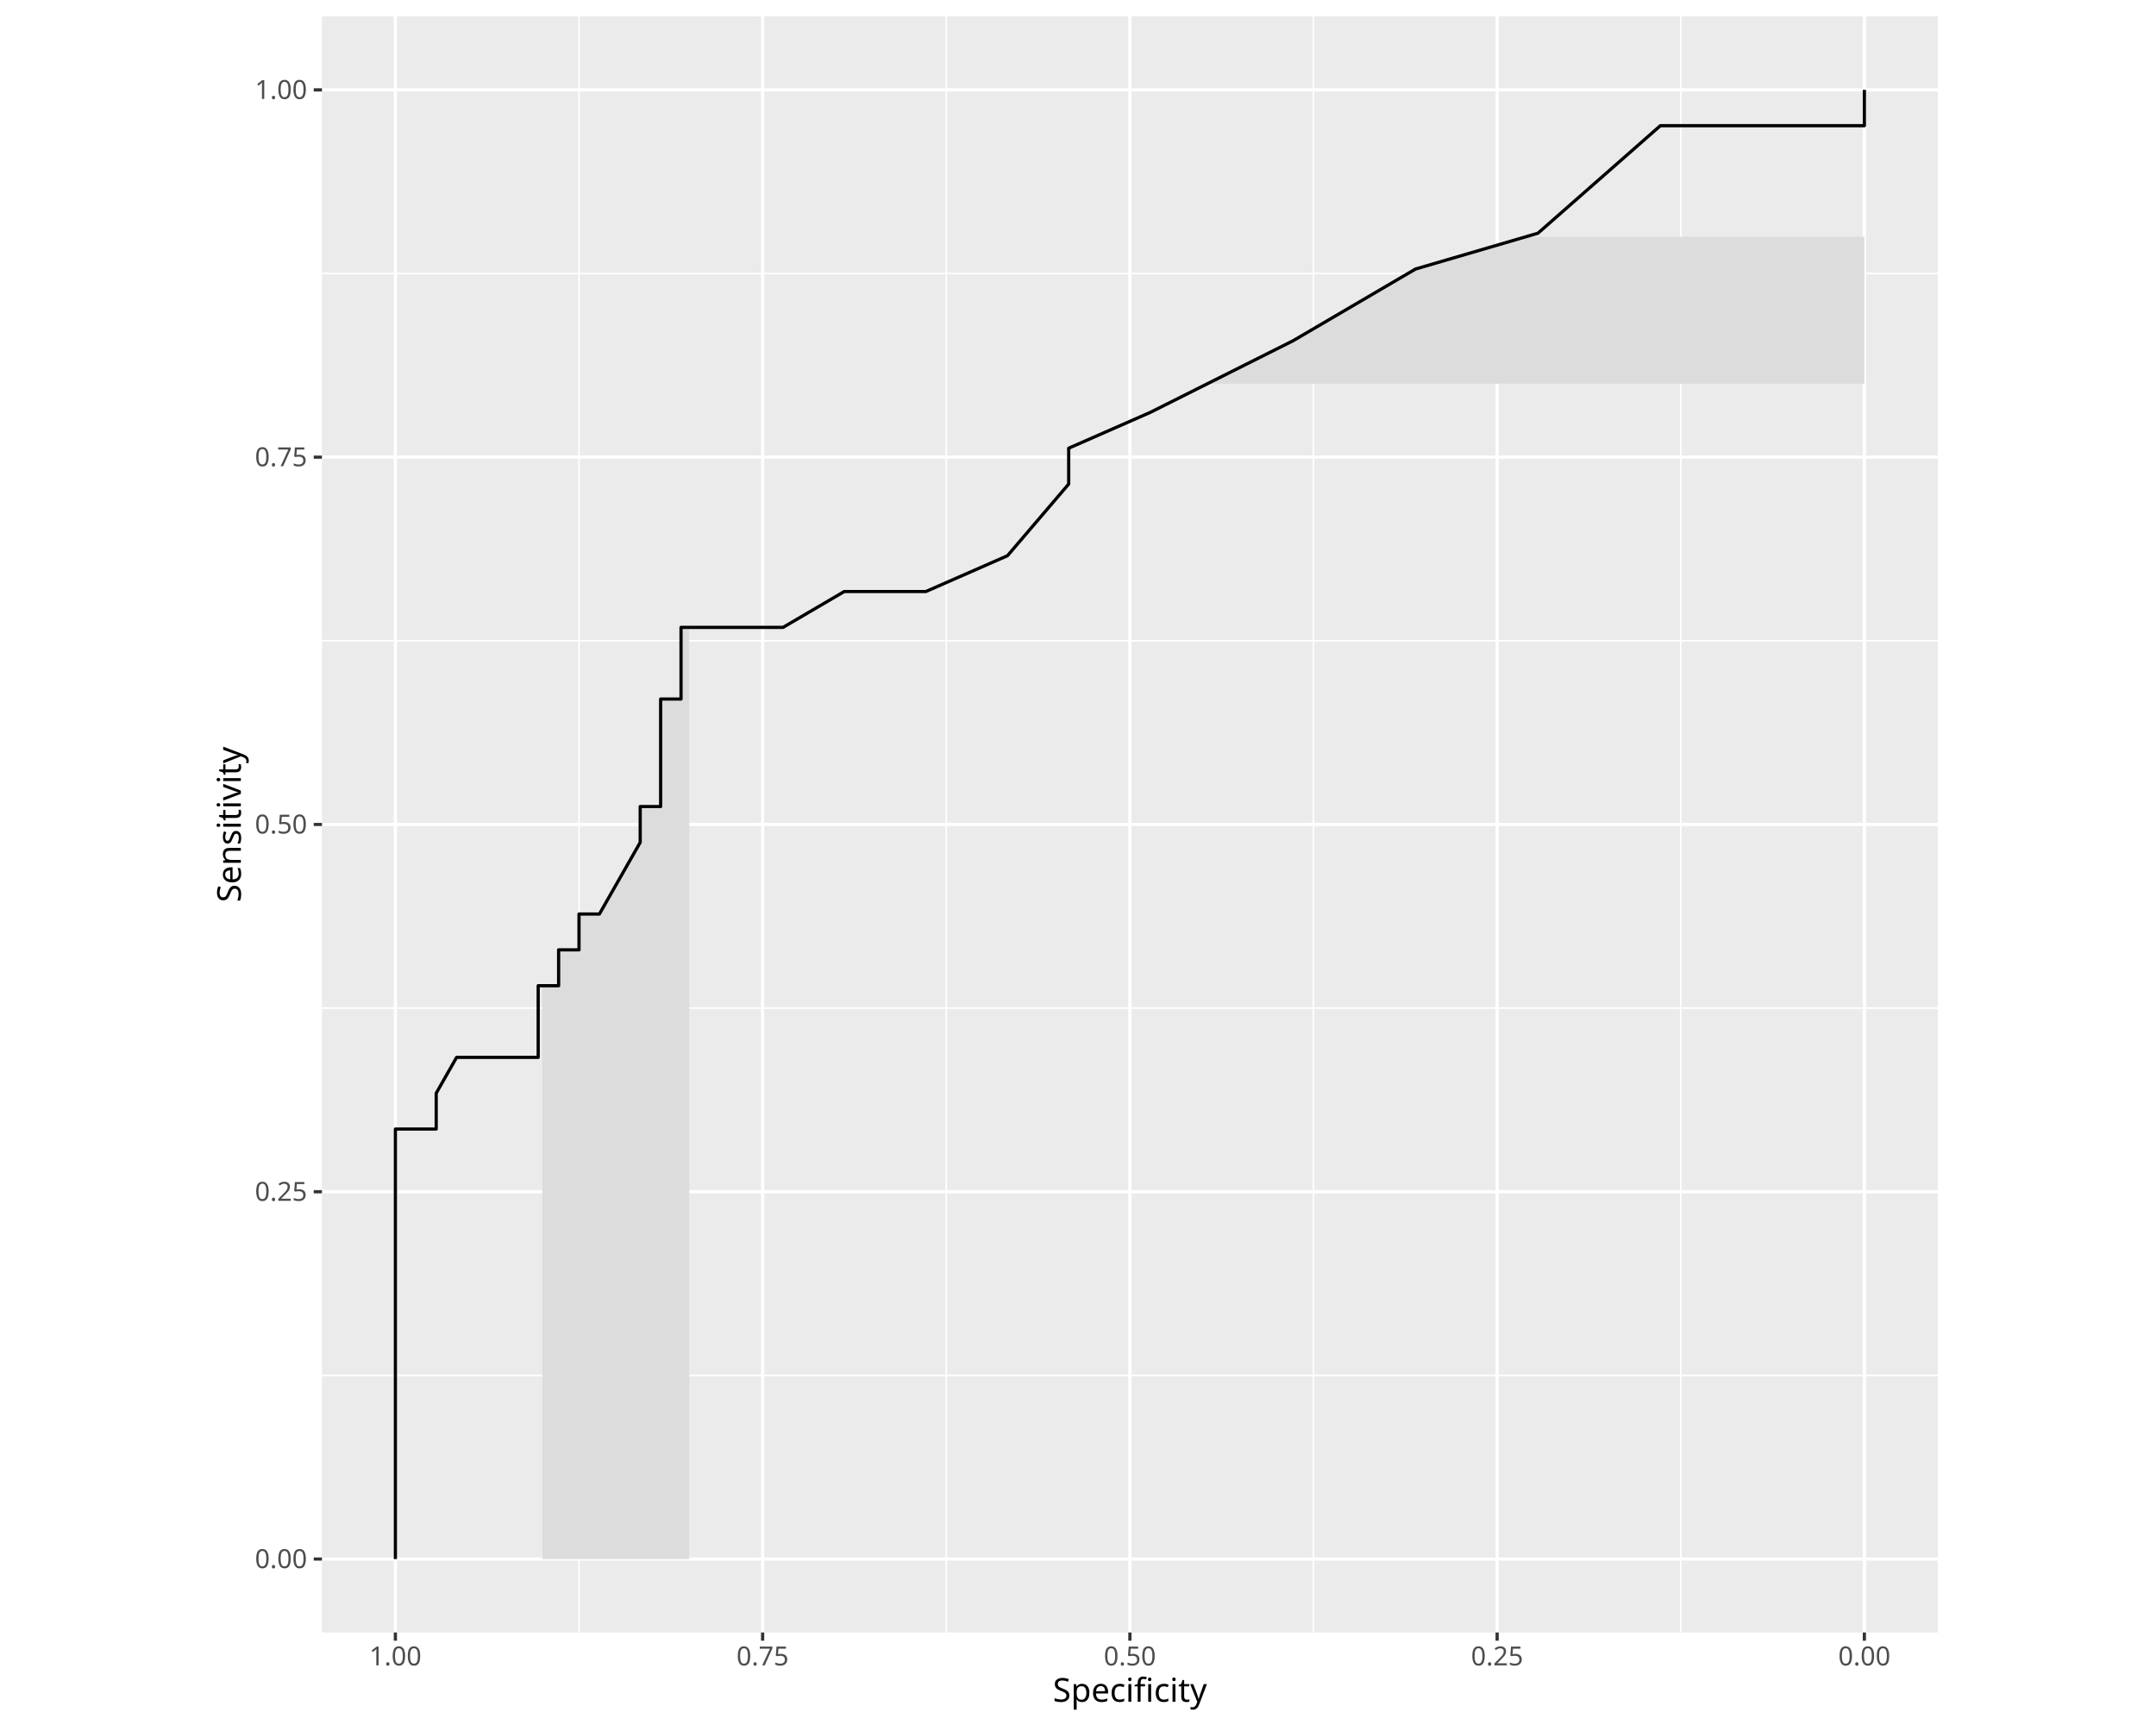
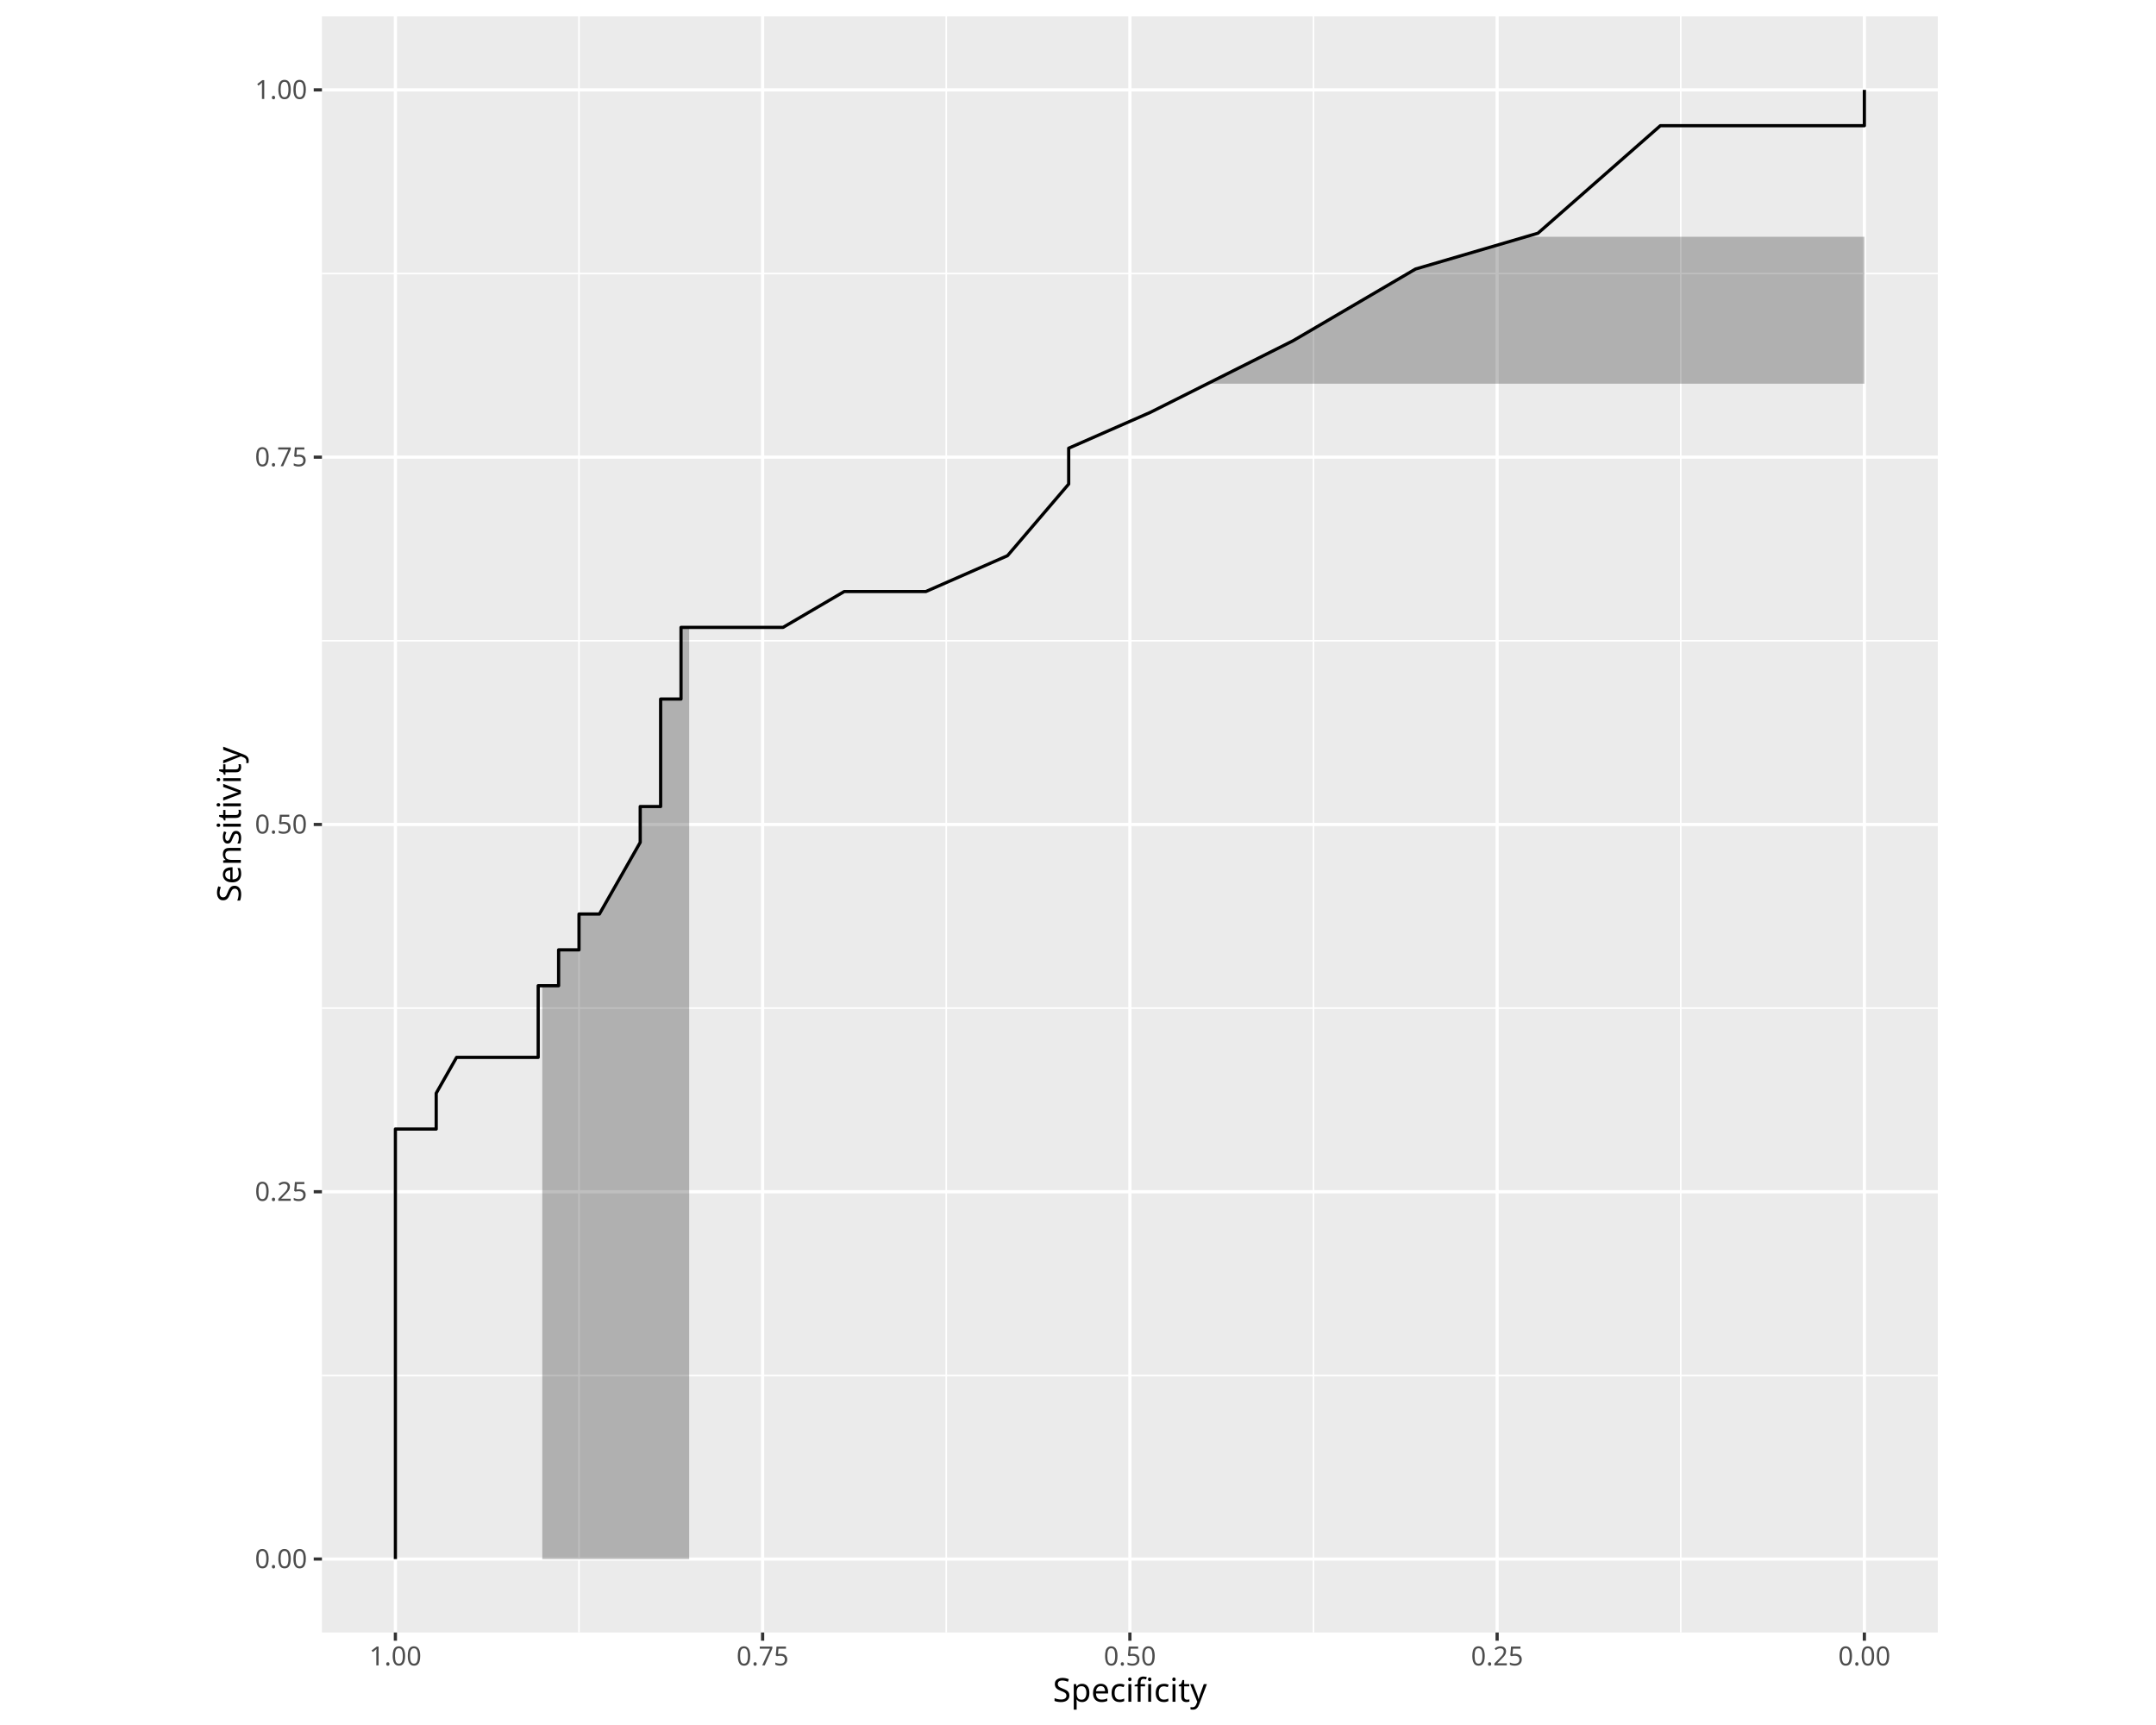
<svg xmlns="http://www.w3.org/2000/svg" class="svglite" data-engine-version="2.0" width="720.00pt" height="576.00pt" viewBox="0 0 720.00 576.00">
  <defs>
    <style type="text/css">
    .svglite line, .svglite polyline, .svglite polygon, .svglite path, .svglite rect, .svglite circle {
      fill: none;
      stroke: #000000;
      stroke-linecap: round;
      stroke-linejoin: round;
      stroke-miterlimit: 10.00;
    }
  </style>
  </defs>
  <rect width="100%" height="100%" style="stroke: none; fill: #FFFFFF;" />
  <defs>
    <clipPath id="cpMC4wMHw3MjAuMDB8MC4wMHw1NzYuMDA=">
      <rect x="0.00" y="0.00" width="720.00" height="576.00" />
    </clipPath>
  </defs>
  <g clip-path="url(#cpMC4wMHw3MjAuMDB8MC4wMHw1NzYuMDA=)">
</g>
  <defs>
    <clipPath id="cpNjcuMzh8NjUyLjYyfDAuMDB8NTc2LjAw">
      <rect x="67.38" y="0.00" width="585.25" height="576.00" />
    </clipPath>
  </defs>
  <g clip-path="url(#cpNjcuMzh8NjUyLjYyfDAuMDB8NTc2LjAw)">
    <rect x="67.38" y="0.00" width="585.25" height="576.00" style="stroke-width: 1.07; stroke: #FFFFFF; fill: #FFFFFF;" />
  </g>
  <g clip-path="url(#cpMC4wMHw3MjAuMDB8MC4wMHw1NzYuMDA=)">
</g>
  <defs>
    <clipPath id="cpMTA3LjUxfDY0Ny4xNHw1LjQ4fDU0NS4xMQ==">
      <rect x="107.51" y="5.48" width="539.63" height="539.63" />
    </clipPath>
  </defs>
  <g clip-path="url(#cpMTA3LjUxfDY0Ny4xNHw1LjQ4fDU0NS4xMQ==)">
    <rect x="107.51" y="5.48" width="539.63" height="539.63" style="stroke-width: 1.07; stroke: none; fill: #EBEBEB;" />
    <polyline points="107.51,459.26 647.14,459.26 " style="stroke-width: 0.53; stroke: #FFFFFF; stroke-linecap: butt;" />
    <polyline points="107.51,336.62 647.14,336.62 " style="stroke-width: 0.53; stroke: #FFFFFF; stroke-linecap: butt;" />
    <polyline points="107.51,213.97 647.14,213.97 " style="stroke-width: 0.53; stroke: #FFFFFF; stroke-linecap: butt;" />
    <polyline points="107.51,91.33 647.14,91.33 " style="stroke-width: 0.53; stroke: #FFFFFF; stroke-linecap: butt;" />
    <polyline points="561.29,545.11 561.29,5.48 " style="stroke-width: 0.53; stroke: #FFFFFF; stroke-linecap: butt;" />
    <polyline points="438.65,545.11 438.65,5.48 " style="stroke-width: 0.53; stroke: #FFFFFF; stroke-linecap: butt;" />
    <polyline points="316.00,545.11 316.00,5.48 " style="stroke-width: 0.53; stroke: #FFFFFF; stroke-linecap: butt;" />
    <polyline points="193.36,545.11 193.36,5.48 " style="stroke-width: 0.53; stroke: #FFFFFF; stroke-linecap: butt;" />
    <polyline points="107.51,520.58 647.14,520.58 " style="stroke-width: 1.07; stroke: #FFFFFF; stroke-linecap: butt;" />
    <polyline points="107.51,397.94 647.14,397.94 " style="stroke-width: 1.07; stroke: #FFFFFF; stroke-linecap: butt;" />
    <polyline points="107.51,275.30 647.14,275.30 " style="stroke-width: 1.07; stroke: #FFFFFF; stroke-linecap: butt;" />
    <polyline points="107.51,152.65 647.14,152.65 " style="stroke-width: 1.07; stroke: #FFFFFF; stroke-linecap: butt;" />
    <polyline points="107.51,30.01 647.14,30.01 " style="stroke-width: 1.07; stroke: #FFFFFF; stroke-linecap: butt;" />
    <polyline points="622.61,545.11 622.61,5.48 " style="stroke-width: 1.07; stroke: #FFFFFF; stroke-linecap: butt;" />
    <polyline points="499.97,545.11 499.97,5.48 " style="stroke-width: 1.07; stroke: #FFFFFF; stroke-linecap: butt;" />
    <polyline points="377.33,545.11 377.33,5.48 " style="stroke-width: 1.07; stroke: #FFFFFF; stroke-linecap: butt;" />
    <polyline points="254.68,545.11 254.68,5.48 " style="stroke-width: 1.07; stroke: #FFFFFF; stroke-linecap: butt;" />
    <polyline points="132.04,545.11 132.04,5.48 " style="stroke-width: 1.07; stroke: #FFFFFF; stroke-linecap: butt;" />
-     <polygon points="403.22,128.12 431.84,113.77 472.72,89.83 509.51,79.07 622.61,79.07 622.61,128.12 " style="stroke-width: 1.07; stroke: none; stroke-linecap: butt; fill: #DCDCDC;" />
-     <polygon points="181.10,329.14 186.55,329.14 186.55,317.17 193.36,317.17 193.36,305.21 200.17,305.21 206.99,293.24 213.80,281.28 213.80,269.31 220.62,269.31 220.62,257.35 220.62,245.38 220.62,233.42 227.43,233.42 227.43,221.45 227.43,209.49 230.15,209.49 230.15,520.58 181.10,520.58 " style="stroke-width: 1.07; stroke: none; stroke-linecap: butt; fill: #DCDCDC;" />
+     <polygon points="403.22,128.12 431.84,113.77 472.72,89.83 509.51,79.07 622.61,79.07 622.61,128.12 " style="stroke-width: 1.07; stroke: none; stroke-linecap: butt; fill: #000000; fill-opacity: 0.25;" />
+     <polygon points="181.10,329.14 186.55,329.14 186.55,317.17 193.36,317.17 193.36,305.21 200.17,305.21 206.99,293.24 213.80,281.28 213.80,269.31 220.62,269.31 220.62,257.35 220.62,245.38 220.62,233.42 227.43,233.42 227.43,221.45 227.43,209.49 230.15,209.49 230.15,520.58 181.10,520.58 " style="stroke-width: 1.07; stroke: none; stroke-linecap: butt; fill: #000000; fill-opacity: 0.25;" />
    <polyline points="132.04,520.58 132.04,508.62 132.04,496.65 132.04,484.69 132.04,472.72 132.04,460.76 132.04,448.79 132.04,424.86 132.04,412.90 132.04,400.93 132.04,388.97 132.04,377.00 145.67,377.00 145.67,365.04 152.48,353.07 166.11,353.07 172.92,353.07 179.73,353.07 179.73,329.14 186.55,329.14 186.55,317.17 193.36,317.17 193.36,305.21 200.17,305.21 206.99,293.24 213.80,281.28 213.80,269.31 220.62,269.31 220.62,257.35 220.62,245.38 220.62,233.42 227.43,233.42 227.43,221.45 227.43,209.49 241.06,209.49 247.87,209.49 261.50,209.49 281.94,197.52 309.19,197.52 336.45,185.56 356.89,161.63 356.89,149.66 384.14,137.70 431.84,113.77 472.72,89.83 513.60,77.87 554.48,41.97 568.11,41.97 588.55,41.97 622.61,41.97 622.61,30.01 " style="stroke-width: 1.07; stroke-linecap: butt;" />
  </g>
  <g clip-path="url(#cpMC4wMHw3MjAuMDB8MC4wMHw1NzYuMDA=)">
    <text x="102.58" y="523.61" text-anchor="end" style="font-size: 8.80px; fill: #4D4D4D; font-family: sans;" textLength="17.13px" lengthAdjust="spacingAndGlyphs">0.00</text>
    <text x="102.58" y="400.97" text-anchor="end" style="font-size: 8.80px; fill: #4D4D4D; font-family: sans;" textLength="17.13px" lengthAdjust="spacingAndGlyphs">0.25</text>
    <text x="102.58" y="278.32" text-anchor="end" style="font-size: 8.80px; fill: #4D4D4D; font-family: sans;" textLength="17.13px" lengthAdjust="spacingAndGlyphs">0.50</text>
    <text x="102.58" y="155.68" text-anchor="end" style="font-size: 8.80px; fill: #4D4D4D; font-family: sans;" textLength="17.13px" lengthAdjust="spacingAndGlyphs">0.75</text>
    <text x="102.58" y="33.04" text-anchor="end" style="font-size: 8.80px; fill: #4D4D4D; font-family: sans;" textLength="17.13px" lengthAdjust="spacingAndGlyphs">1.00</text>
    <polyline points="104.77,520.58 107.51,520.58 " style="stroke-width: 1.07; stroke: #333333; stroke-linecap: butt;" />
    <polyline points="104.77,397.94 107.51,397.94 " style="stroke-width: 1.07; stroke: #333333; stroke-linecap: butt;" />
    <polyline points="104.77,275.30 107.51,275.30 " style="stroke-width: 1.07; stroke: #333333; stroke-linecap: butt;" />
    <polyline points="104.77,152.65 107.51,152.65 " style="stroke-width: 1.07; stroke: #333333; stroke-linecap: butt;" />
    <polyline points="104.77,30.01 107.51,30.01 " style="stroke-width: 1.07; stroke: #333333; stroke-linecap: butt;" />
    <polyline points="622.61,547.85 622.61,545.11 " style="stroke-width: 1.07; stroke: #333333; stroke-linecap: butt;" />
    <polyline points="499.97,547.85 499.97,545.11 " style="stroke-width: 1.07; stroke: #333333; stroke-linecap: butt;" />
    <polyline points="377.33,547.85 377.33,545.11 " style="stroke-width: 1.07; stroke: #333333; stroke-linecap: butt;" />
    <polyline points="254.68,547.85 254.68,545.11 " style="stroke-width: 1.07; stroke: #333333; stroke-linecap: butt;" />
    <polyline points="132.04,547.85 132.04,545.11 " style="stroke-width: 1.07; stroke: #333333; stroke-linecap: butt;" />
    <text x="622.61" y="556.10" text-anchor="middle" style="font-size: 8.80px; fill: #4D4D4D; font-family: sans;" textLength="17.13px" lengthAdjust="spacingAndGlyphs">0.00</text>
    <text x="499.97" y="556.10" text-anchor="middle" style="font-size: 8.80px; fill: #4D4D4D; font-family: sans;" textLength="17.13px" lengthAdjust="spacingAndGlyphs">0.25</text>
    <text x="377.33" y="556.10" text-anchor="middle" style="font-size: 8.80px; fill: #4D4D4D; font-family: sans;" textLength="17.13px" lengthAdjust="spacingAndGlyphs">0.50</text>
    <text x="254.68" y="556.10" text-anchor="middle" style="font-size: 8.80px; fill: #4D4D4D; font-family: sans;" textLength="17.13px" lengthAdjust="spacingAndGlyphs">0.75</text>
    <text x="132.04" y="556.10" text-anchor="middle" style="font-size: 8.80px; fill: #4D4D4D; font-family: sans;" textLength="17.13px" lengthAdjust="spacingAndGlyphs">1.00</text>
    <text x="377.33" y="568.24" text-anchor="middle" style="font-size: 11.00px; font-family: sans;" textLength="49.53px" lengthAdjust="spacingAndGlyphs">Specificity</text>
    <text transform="translate(80.43,275.30) rotate(-90)" text-anchor="middle" style="font-size: 11.00px; font-family: sans;" textLength="49.53px" lengthAdjust="spacingAndGlyphs">Sensitivity</text>
  </g>
</svg>
